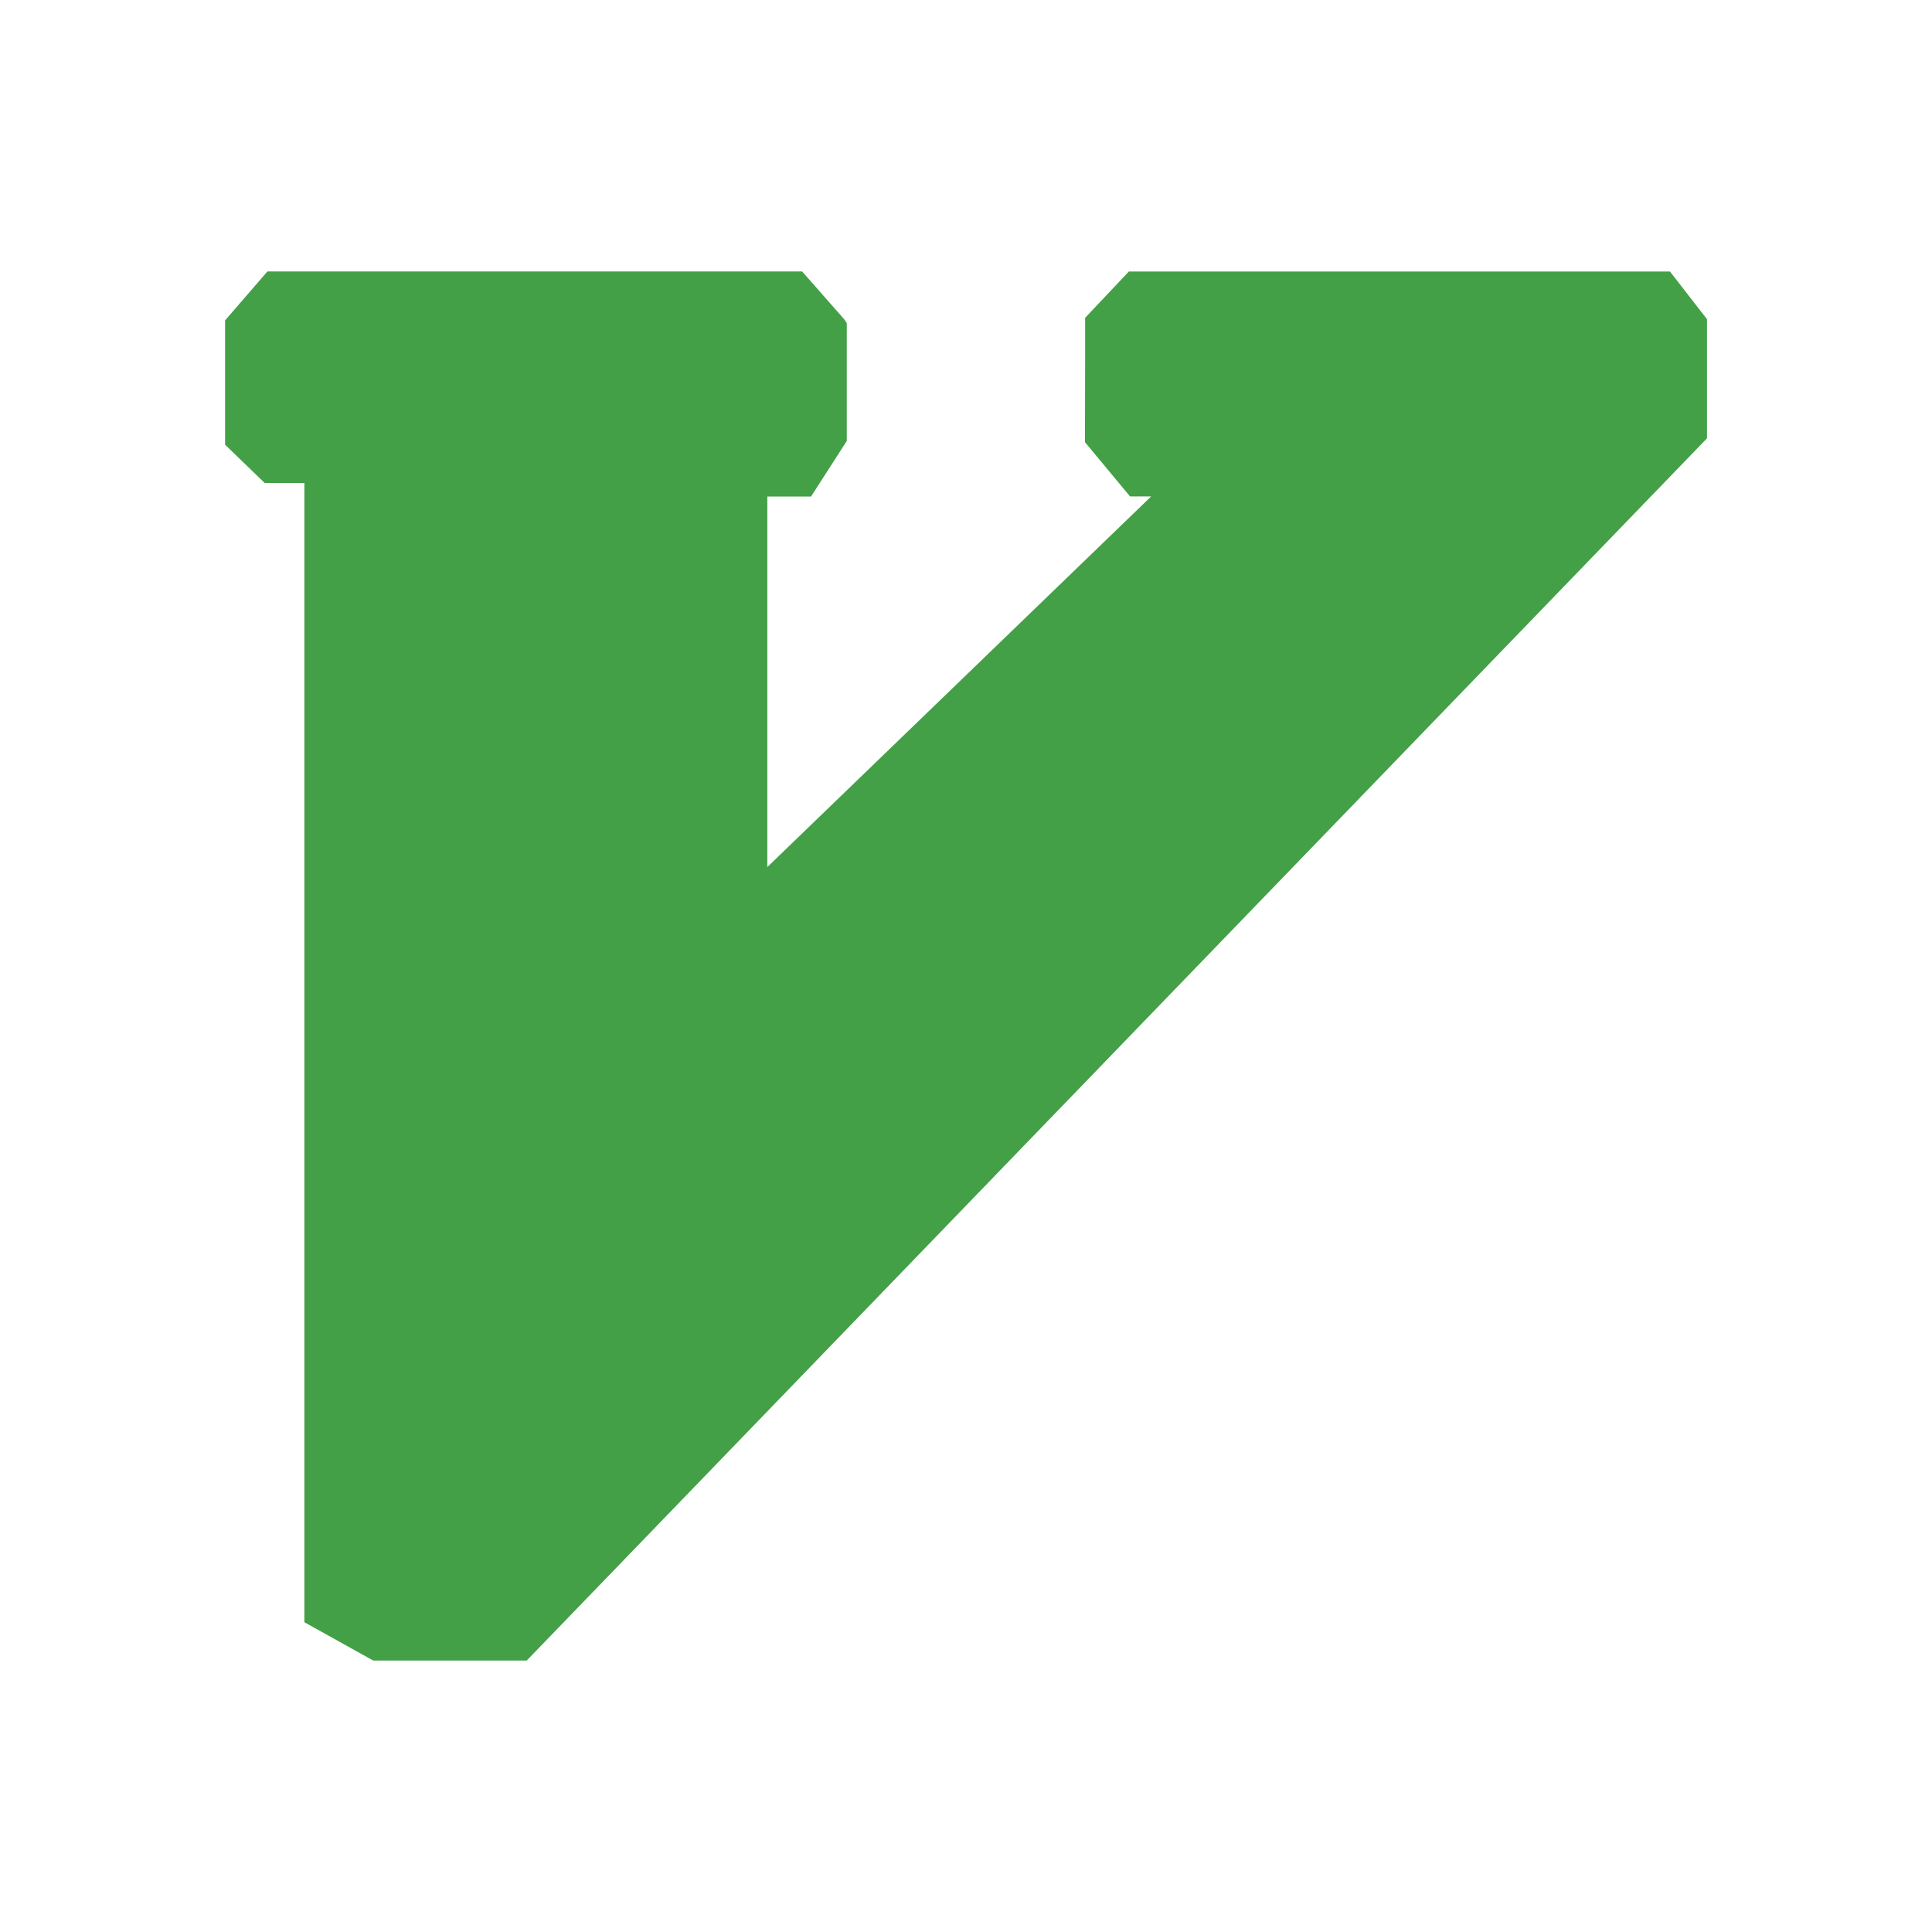
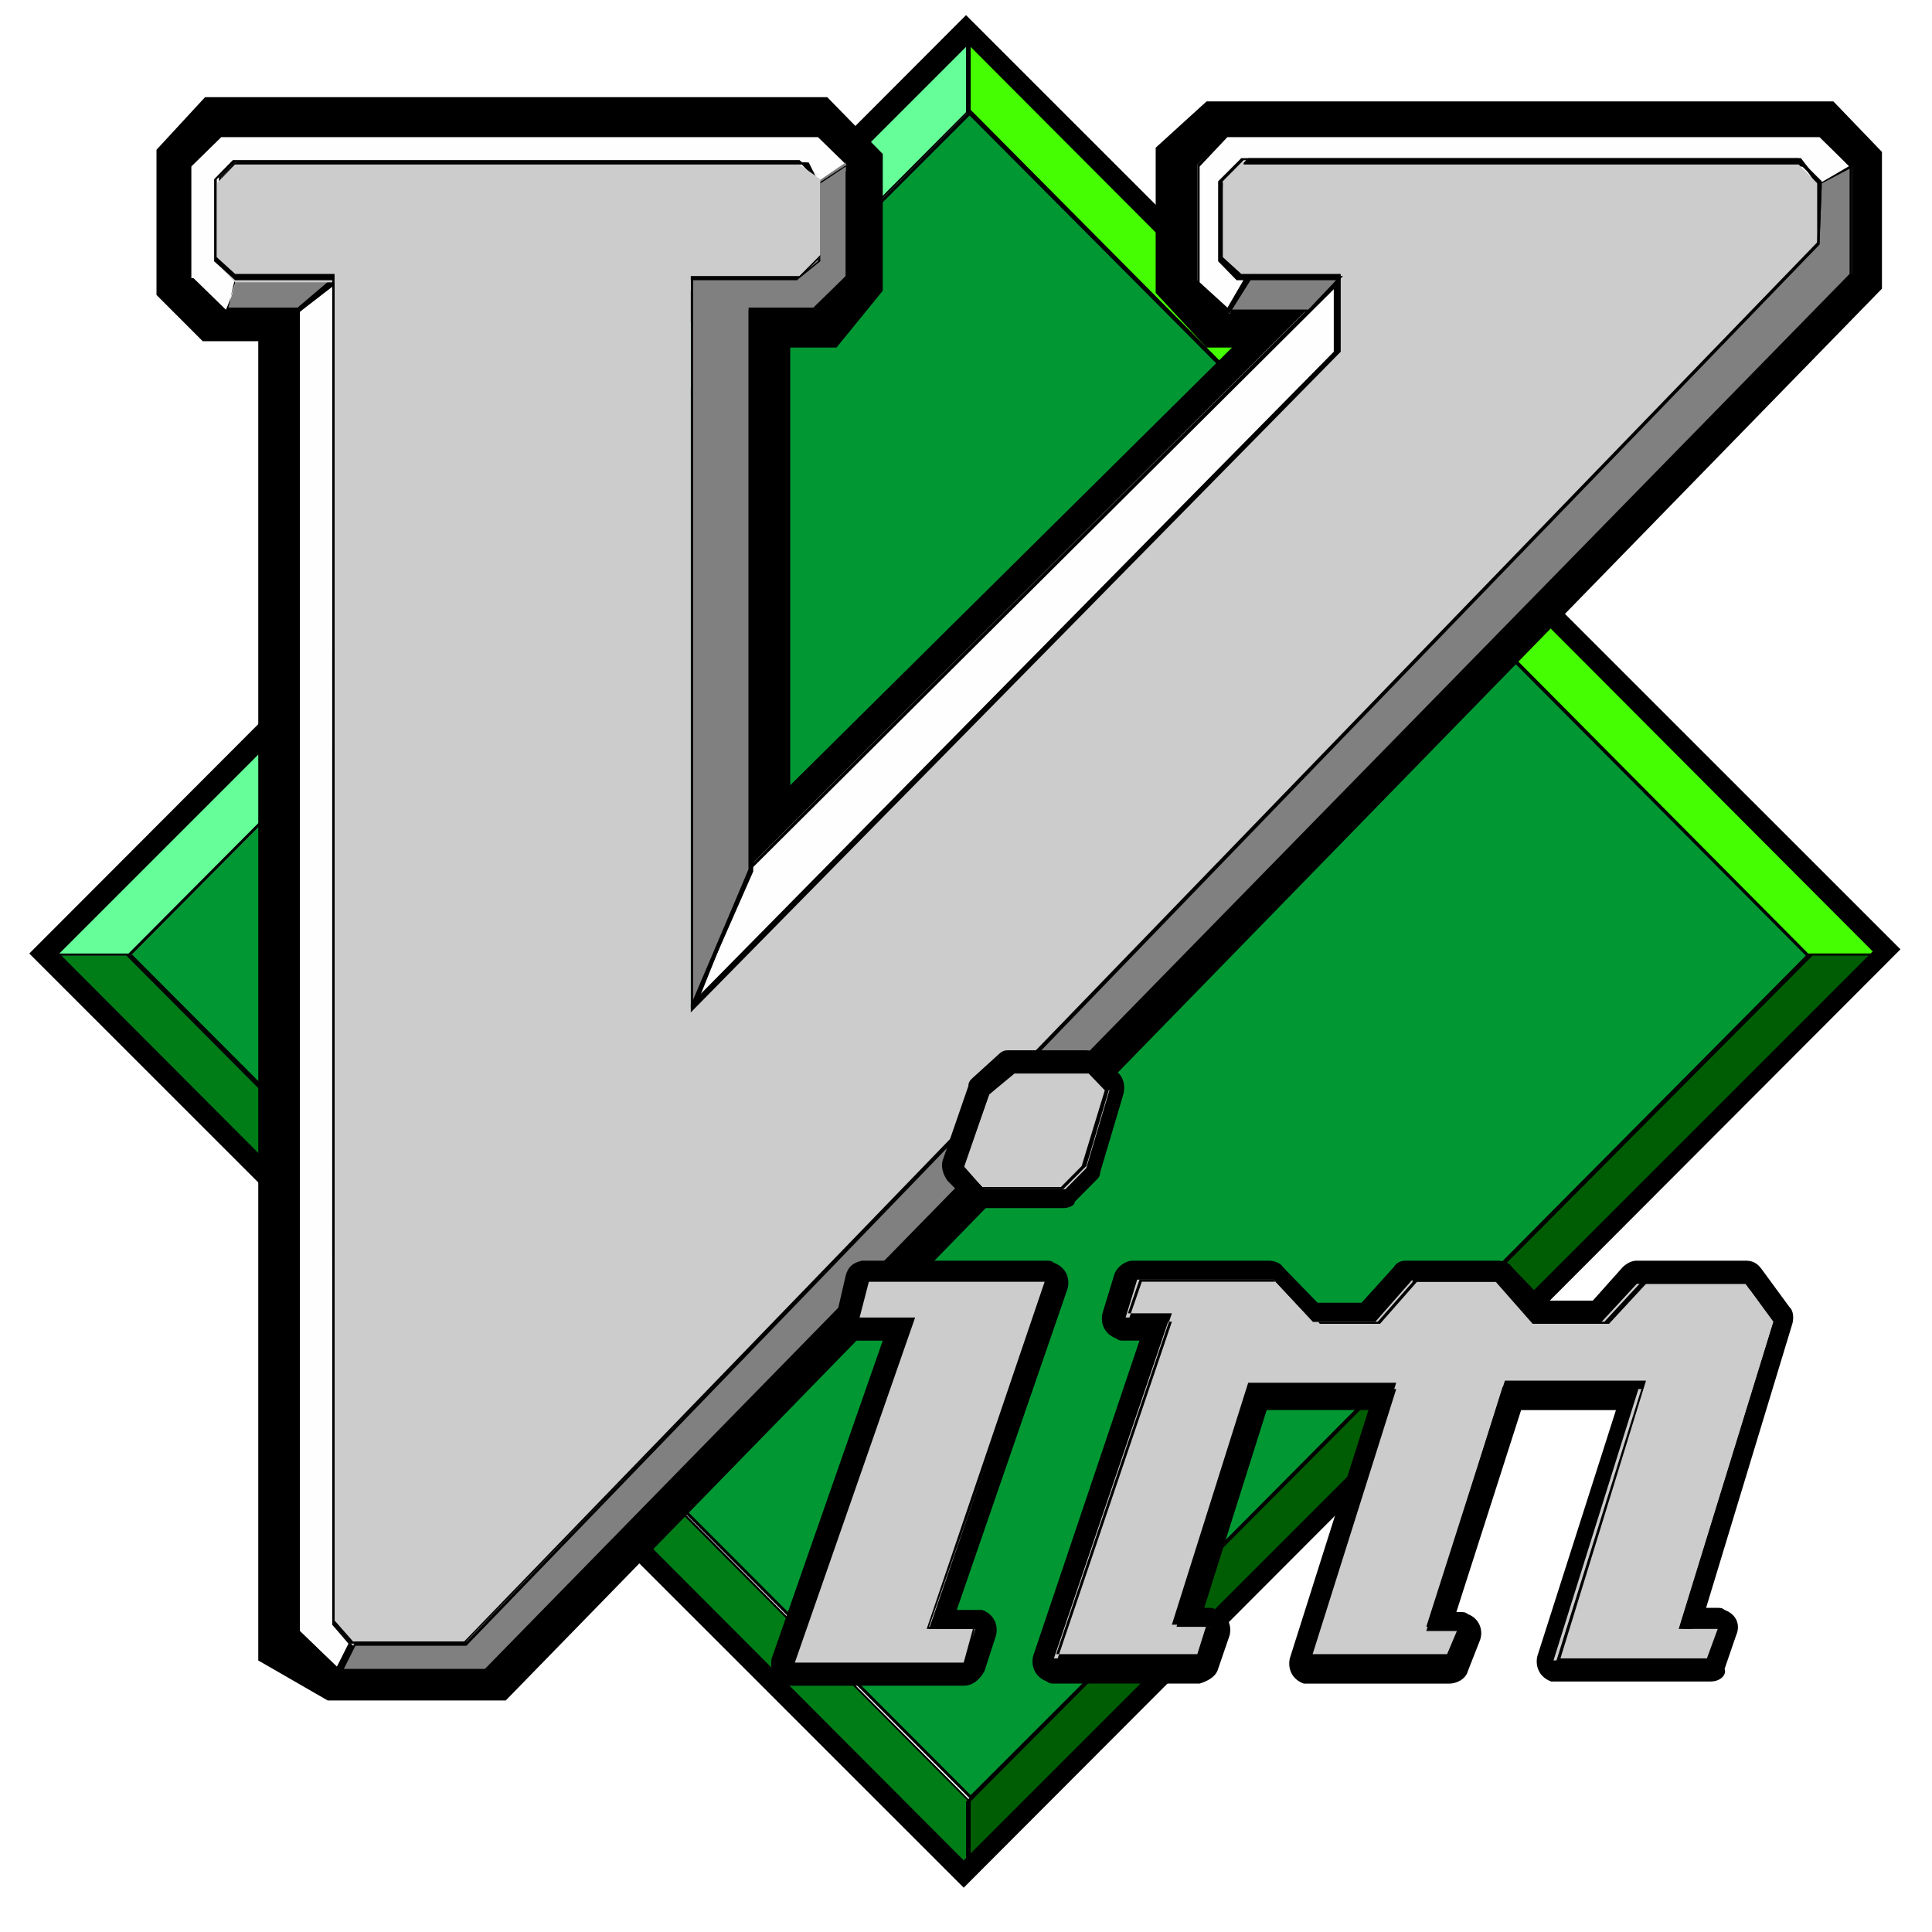
- <svg xmlns="http://www.w3.org/2000/svg" viewBox="0 0 24 24">
-   <path d="M13.48 4.425v-.477l.543-.575h6.722l.46.592v1.48L6.543 20.628H4.637l-.856-.476V6h-.493l-.492-.476V3.98l.526-.608h6.642l.523.594.032.048v1.464l-.444.69h-.543v4.603L14.3 6.167h-.262l-.56-.674" style="fill:#43a047;stroke-width:.852" />
+ <svg xmlns="http://www.w3.org/2000/svg" xmlns:xlink="http://www.w3.org/1999/xlink" viewBox="0 0 128 128">
+   <path fill="#019833" d="M64.461 7.136L8.529 63.173l55.779 55.898 56.085-56.037L64.461 7.136z" />
+   <path d="M64.308 119.211L8.376 63.174l.153-.139L64.614 6.858l55.932 56.037-.153.139-56.085 56.177zM8.682 63.174l55.626 55.759 55.932-55.898L64.614 7.276 8.682 63.174z" />
+   <path fill="#66FE98" d="M64.308 7.275V2.396L3.319 63.452h5.21L64.308 7.275z" />
+   <path d="M8.529 63.452H3.012l.153-.139L64.307 2.118v5.158L8.528 63.453zm-4.904-.139h4.75L64.154 7.276v-4.6L3.625 63.314z" />
+   <path fill="#45FE02" d="M64.154 7.275V2.396l60.989 61.056h-5.21L64.154 7.275z" />
+   <path d="M125.297 63.452h-5.517L64.001 7.415V2.257l.153.139 61.142 61.056zm-5.363-.139h4.75L64.308 2.675v4.6l55.626 56.037z" />
+   <path fill="#017D17" d="M64.308 119.35v4.879L3.319 63.313h5.21l55.779 56.037z" />
+   <path d="M64.308 124.508l-.153-.139L3.013 63.174H8.53l55.779 56.177v5.158zM3.625 63.313l60.529 60.638v-4.6L8.375 63.314h-4.75z" />
+   <path d="M33.507 112.659H21.708l-4.597-2.649V22.608h-3.678l-3.065-3.067V9.923l3.218-3.485h41.221l3.678 3.764v9.061l-3.065 3.764h-3.065v28.995l29.269-28.995h-1.686l-3.371-3.624V9.785l3.371-3.067h41.528l3.218 3.346v9.061L33.507 112.66zm-10.573-4.461h8.735l88.725-91.026v-5.436l-.613-.697H81.625l-.613.558v5.855l.919.976h10.573L47.912 62.477V18.428h5.517l.766-.836v-5.576l-1.073-1.115H15.578l-.766.836v5.994l.46.558h6.436v89.074l1.226.836z" />
+   <path fill="#005D04" d="M64.154 119.35v4.879l60.989-61.056h-5.21L64.154 119.35z" />
+   <path d="M64.001 124.508v-5.158l55.779-56.177h5.517l-.153.139-61.142 61.195zm.306-5.158v4.6l60.529-60.638h-4.75l-55.779 56.037z" />
+   <path d="M63.848 125.065L1.94 63.173 64.002 1.002l61.908 61.892-62.062 62.171zM3.932 63.173l59.916 60.08 60.223-60.219-59.916-60.08L3.932 63.173z" />
+   <path fill="#FEFEFE" d="M54.347 12.294l2.145-1.115-2.299-2.23H14.657l-1.992 1.952v7.667l2.299 2.23 1.073-2.23-1.379-1.394v-5.436l1.073-.976h37.85l.766 1.533z" />
+   <path d="M14.965 20.936l-2.452-2.37v-7.667l2.145-2.091h39.689l2.452 2.37-2.452 1.255-.919-1.533h-37.85l-.919.836v5.297l1.379 1.394-1.073 2.509zm-2.145-2.509l2.145 2.091.919-1.952-1.379-1.394v-5.436l1.073-.976h37.85l.919 1.533 1.992-1.115-2.145-2.091H14.658l-1.992 1.952v7.388z" />
+   <path d="M30.748 108.895h-7.509l-1.226-1.255V18.566h-6.436l-1.379-1.255v-5.436l1.226-1.255h37.544l1.379 1.115v5.297l-1.532 1.533h-7.049v47.952l42.6-43.213v-4.739H81.93l-1.226-1.255v-5.297l1.532-1.533h36.931l1.532 1.533v4.182l-89.951 92.699zm-7.355-.139h7.355l89.645-92.699v-4.043l-1.379-1.394H82.39l-1.379 1.394v5.018l1.226 1.115h6.589v5.158l-43.06 43.771V18.287h7.202l1.379-1.394v-5.158l-1.226-.976H15.577l-1.226 1.115v5.158l1.226 1.115h6.589v89.214l1.226 1.394z" />
+   <path fill="#FEFEFE" d="M22.014 18.288v89.214l1.226 1.255-.919 1.673-2.605-2.509V20.659l2.299-2.37z" />
+   <path d="M22.32 110.847l-2.758-2.649V20.657l2.605-2.509v89.493l1.226 1.394-1.073 1.812zm-2.452-2.788l2.452 2.37.766-1.533-1.073-1.255V18.567l-2.145 2.091v87.402z" />
+   <path fill="gray" d="M15.731 18.288l-.613 2.091h4.75l2.605-2.091H15.73z" />
+   <path d="M19.868 20.657h-4.904l.766-2.37h7.202l-3.065 2.37zm-4.75-.279h4.597l2.299-1.952h-6.436l-.46 1.952z" />
+   <g>
+     <path fill="#FEFEFE" d="M81.47 20.797l1.073-2.23-1.532-1.394v-4.739l1.686-1.812h36.471l1.379 1.812 1.992-1.394-1.992-2.091H81.318l-1.992 1.952v7.667l2.145 2.23M49.597 57.459l-3.831 9.2 43.06-43.213v-5.158l-39.229 39.17z" />
+     <path d="M45.919 66.937l-.153-.139 3.831-9.34 39.382-39.31v5.436l-43.06 43.352zm3.831-9.34l-3.524 8.782 42.6-42.795v-4.879L49.75 57.597zm31.72-36.801l-.153-.139-1.992-1.952v-7.806l1.992-2.091h39.382l2.145 2.37-2.145 1.533-1.379-1.952H82.696l-1.686 1.673v4.739l1.532 1.394-1.073 2.23zm-1.992-2.091l1.992 1.812.919-1.952-1.532-1.394v-4.879l1.839-1.812h36.624l1.379 1.812 1.839-1.255-1.992-1.952H81.317l-1.839 1.952v7.667z" />
+   </g>
+   <g>
+     <path fill="gray" d="M54.194 12.015l1.839-1.255v7.527l-2.145 2.23h-4.291v37.08l-3.831 9.2v-48.51h7.049l1.379-1.115v-5.158z" />
+     <path d="M45.919 66.798h-.153v-48.51h7.202l1.226-.976v-5.158l2.145-1.394v7.806l-2.299 2.23h-4.137v36.94l-3.984 9.061zm0-48.371V66.24l3.678-8.643V20.378h4.291l2.145-2.091v-7.249l-1.686 1.115v5.158l-1.379 1.115h-7.049z" />
+   </g>
+   <g>
+     <path xlink:href="#vim-original-path3620" fill="#ccc" d="M82.39 10.621l-1.379 1.394v5.158l1.226 1.255h6.436v5.018L45.766 66.798V18.427h7.049l1.532-1.394v-5.158l-1.379-.976h-37.39l-1.226 1.255v5.297l1.226 1.255h6.589v89.074l1.226 1.255h7.355l89.798-92.699v-4.043l-1.379-1.394H82.39z" />
+     <path d="M30.748 108.895h-7.509l-1.226-1.255V18.566h-6.436l-1.379-1.255v-5.436l1.226-1.255h37.544l1.379 1.115v5.297l-1.532 1.533h-7.049v47.952l42.6-43.213v-4.739H81.93l-1.226-1.255v-5.297l1.532-1.533h36.931l1.532 1.533v4.182l-89.951 92.699zm-7.355-.139h7.355l89.645-92.699v-4.043l-1.379-1.394H82.39l-1.379 1.394v5.018l1.226 1.115h6.589v5.158l-43.06 43.771V18.287h7.202l1.379-1.394v-5.158l-1.226-.976H15.577l-1.226 1.115v5.158l1.226 1.115h6.589v89.214l1.226 1.394z" />
+   </g>
+   <g>
+     <path fill="gray" d="M120.7 12.154l1.992-1.115v7.109l-90.411 92.559h-9.654l.919-1.812h7.355l89.645-92.699.153-4.043z" />
+     <path d="M32.281 110.847h-9.807l1.073-2.091h7.355l89.491-92.559.153-4.043 2.145-1.255v7.527l-90.411 92.42zm-9.501-.279h9.348l90.411-92.42v-6.97l-1.839.976-.153 4.043-89.645 92.838h-7.355l-.766 1.533z" />
+   </g>
+   <g>
+     <path fill="gray" d="M88.673 18.427l-1.992 2.091h-5.21l1.226-2.091h5.976z" />
+     <path d="M86.681 20.657h-5.517l1.379-2.37h6.436l-2.299 2.37zm-5.057-.139h5.057l1.839-1.952h-5.67l-1.226 1.952z" />
+   </g>
+   <g>
+     <path fill="#ccc" d="M67.219 70.561s-.153 0-.153.139l-1.686 1.533-.153.139-1.686 4.879c0 .139 0 .279.153.418l1.379 1.394c.153.139.153.139.306.139h5.363c.153 0 .153 0 .306-.139l1.379-1.394.153-.139 1.532-5.158c0-.139 0-.279-.153-.418l-1.226-1.115c-.153-.139-.153-.139-.306-.139h-5.21v-.139zm-9.961 13.8c-.153 0-.306.139-.306.279l-.613 2.649c0 .279.153.418.306.558h3.371l-7.815 22.303c0 .279 0 .418.306.558H64c.153 0 .306-.139.46-.279l.766-2.37c0-.279 0-.418-.306-.558h-2.758l7.815-22.582c0-.279 0-.418-.306-.558H57.259zm36.318.139c-.153 0-.153 0-.153.139l-2.299 2.649h-3.831l-2.452-2.649c0-.139-.153-.139-.306-.139h-9.194c-.153 0-.306.139-.306.279l-.766 2.509c0 .279 0 .418.306.558h2.605l-7.509 22.164c0 .279 0 .418.306.558h9.807c.153 0 .306-.139.306-.279l.766-2.091c0-.279 0-.418-.306-.558h-1.839l4.75-15.055h8.581l-5.517 17.564c0 .279 0 .418.306.558h9.347c.153 0 .306-.139.306-.279l.766-1.952c.153-.139 0-.418-.153-.558h-1.839l4.904-15.334h8.275l-5.517 17.564c0 .279 0 .418.306.558h10.267c.153 0 .306-.139.306-.279l.766-2.091c0-.279 0-.418-.306-.558h-2.145l6.13-19.934v-.418l-1.839-2.509c-.153-.139-.153-.139-.306-.139h-7.202c-.153 0-.153 0-.306.139l-2.299 2.509h-3.984l-2.299-2.649c-.153-.139-.153-.139-.306-.139h-6.13v-.139z" />
+     <path d="M63.848 111.683h-11.34c-.153 0-.306 0-.46-.139-.766-.279-1.073-.976-.919-1.673l7.355-21.049h-2.145c-.766-.139-1.226-.976-.919-1.673l.613-2.649c.153-.558.46-.836 1.073-.976h12.259c.153 0 .306 0 .46.139.766.279 1.073.976.919 1.673l-7.355 21.328h1.686c.766.279 1.073.976.919 1.673l-.766 2.37c-.306.558-.766.976-1.379.976zM59.864 86.87h1.379l-7.968 22.861h10.267l.46-1.255h-3.218l7.968-23.14H58.025l-.46 1.533h2.299zm53.48 24.534H102.77c-.766-.279-1.073-.976-.919-1.673l5.21-16.309h-6.283l-4.291 13.382h.306c.153 0 .306 0 .46.139.766.279 1.073 1.115.766 1.812l-.766 1.952c-.153.558-.766.836-1.226.836h-9.654c-.766-.279-1.073-.976-.919-1.673l5.21-16.449h-6.743l-4.137 13.103h.306c.153 0 .306 0 .46.139.766.279 1.073.976.919 1.673l-.766 2.23c-.153.558-.766.836-1.226.976h-9.654c-.153 0-.306 0-.46-.139-.766-.279-1.073-.976-.919-1.673l7.049-20.91H74.42c-.153 0-.306 0-.46-.139-.766-.279-1.073-.976-.919-1.673l.766-2.509c.153-.558.766-.976 1.226-.976h9.041c.306 0 .766.139.919.418l2.299 2.37h2.912l2.145-2.37c.153-.279.46-.418.766-.418h6.129c.306 0 .766.139.919.418l2.145 2.23h3.218l1.992-2.23c.306-.279.613-.418.919-.418h7.202c.46 0 .766.139 1.073.558l1.839 2.509c.306.279.306.836.153 1.255l-5.67 18.679h.766c.153 0 .306 0 .46.139.766.279 1.073.976.766 1.673l-.766 2.23c.153.418-.306.836-.919.836zM77.026 86.87h1.379l-7.662 22.582h8.428l.306-1.115h-2.145l5.363-17.006h10.573l-5.67 18.122h8.122l.306-.836h-2.145l5.517-17.146h10.267l-5.67 18.122h9.041l.46-1.115h-2.452l6.436-20.91-1.532-2.091h-6.743l-2.452 2.649h-4.904l-2.452-2.788h-5.363l-2.452 2.788h-4.597l-2.605-2.788h-8.428l-.46 1.394h1.532zm-6.589-6.83h-5.363c-.306 0-.766-.139-.919-.418l-1.379-1.394c-.306-.418-.46-.976-.306-1.394l1.686-4.879c0-.279.153-.418.306-.558l1.686-1.533c.153-.139.306-.279.613-.279h5.21c.306 0 .613.139.919.418l1.226 1.115c.306.279.46.836.306 1.394L72.89 77.67c0 .279-.153.418-.306.558l-1.379 1.394c0 .279-.46.418-.766.418zm-5.976-2.788l.919.976h4.904l1.073-1.115 1.379-4.739-.766-.697h-4.597l-1.532 1.255-1.379 4.321z" />
+   </g>
+   <g>
+     <path fill="#ccc" d="M67.219 70.98l-1.686 1.533-1.686 4.879 1.379 1.394h5.363l1.379-1.394 1.532-5.158-1.226-1.115h-5.057zm-9.807 13.8l-.613 2.649h3.678l-7.968 22.861h11.34l.766-2.37H61.55l7.968-23.14H57.412zm36.164 0l-2.452 2.788h-4.137l-2.605-2.788h-9.041l-.766 2.509h2.912l-7.662 22.582h9.654l.766-2.091h-2.299l5.057-15.752h9.501l-5.67 17.982h9.194l.766-1.952h-2.299l5.057-16.17h9.041l-5.67 18.122h10.114l.766-2.091h-2.605l6.283-20.352-1.839-2.509h-7.202l-2.452 2.649h-4.444l-2.452-2.788h-5.517z" />
+     <path d="M64.001 110.429H52.355l7.968-22.861h-3.678l.766-2.927H69.67l-8.122 23.14h3.065L64 110.43zm-11.34-.279h11.186l.613-2.23h-3.065l7.815-23H57.564l-.613 2.37h3.678l-7.968 22.861zm60.836 0h-10.42l5.67-18.122h-8.888l-5.057 15.891h2.299l-.919 2.23h-9.501l5.67-17.982h-9.194l-4.904 15.612h2.299l-.766 2.37h-9.807l7.662-22.582h-2.912l.919-2.649h9.194l2.605 2.788h3.984l2.452-2.788h5.976l2.452 2.788h4.291l2.452-2.649h7.355l1.992 2.649-6.283 20.213h2.605l-1.226 2.23zm-10.114-.279h9.961l.766-1.952h-2.605l6.283-20.491-1.839-2.509h-7.202l-2.452 2.649h-4.444l-2.452-2.788h-5.67l-2.452 2.788h-4.291l-2.605-2.788h-8.888l-.766 2.23h2.912l-7.662 22.582h9.348l.613-1.952h-2.299l5.057-16.031h9.807l-5.67 17.982h9.041l.766-1.812h-2.145l5.21-16.309h9.348l-5.67 18.4zM70.437 78.786H64.92l-1.379-1.394 1.839-5.018 1.839-1.533h5.057l1.226 1.255-1.532 5.158-1.532 1.533zm-5.363-.139h5.21l1.379-1.394 1.532-5.018-1.073-1.115h-4.904l-1.686 1.394-1.686 4.739 1.226 1.394z" />
+   </g>
</svg>
